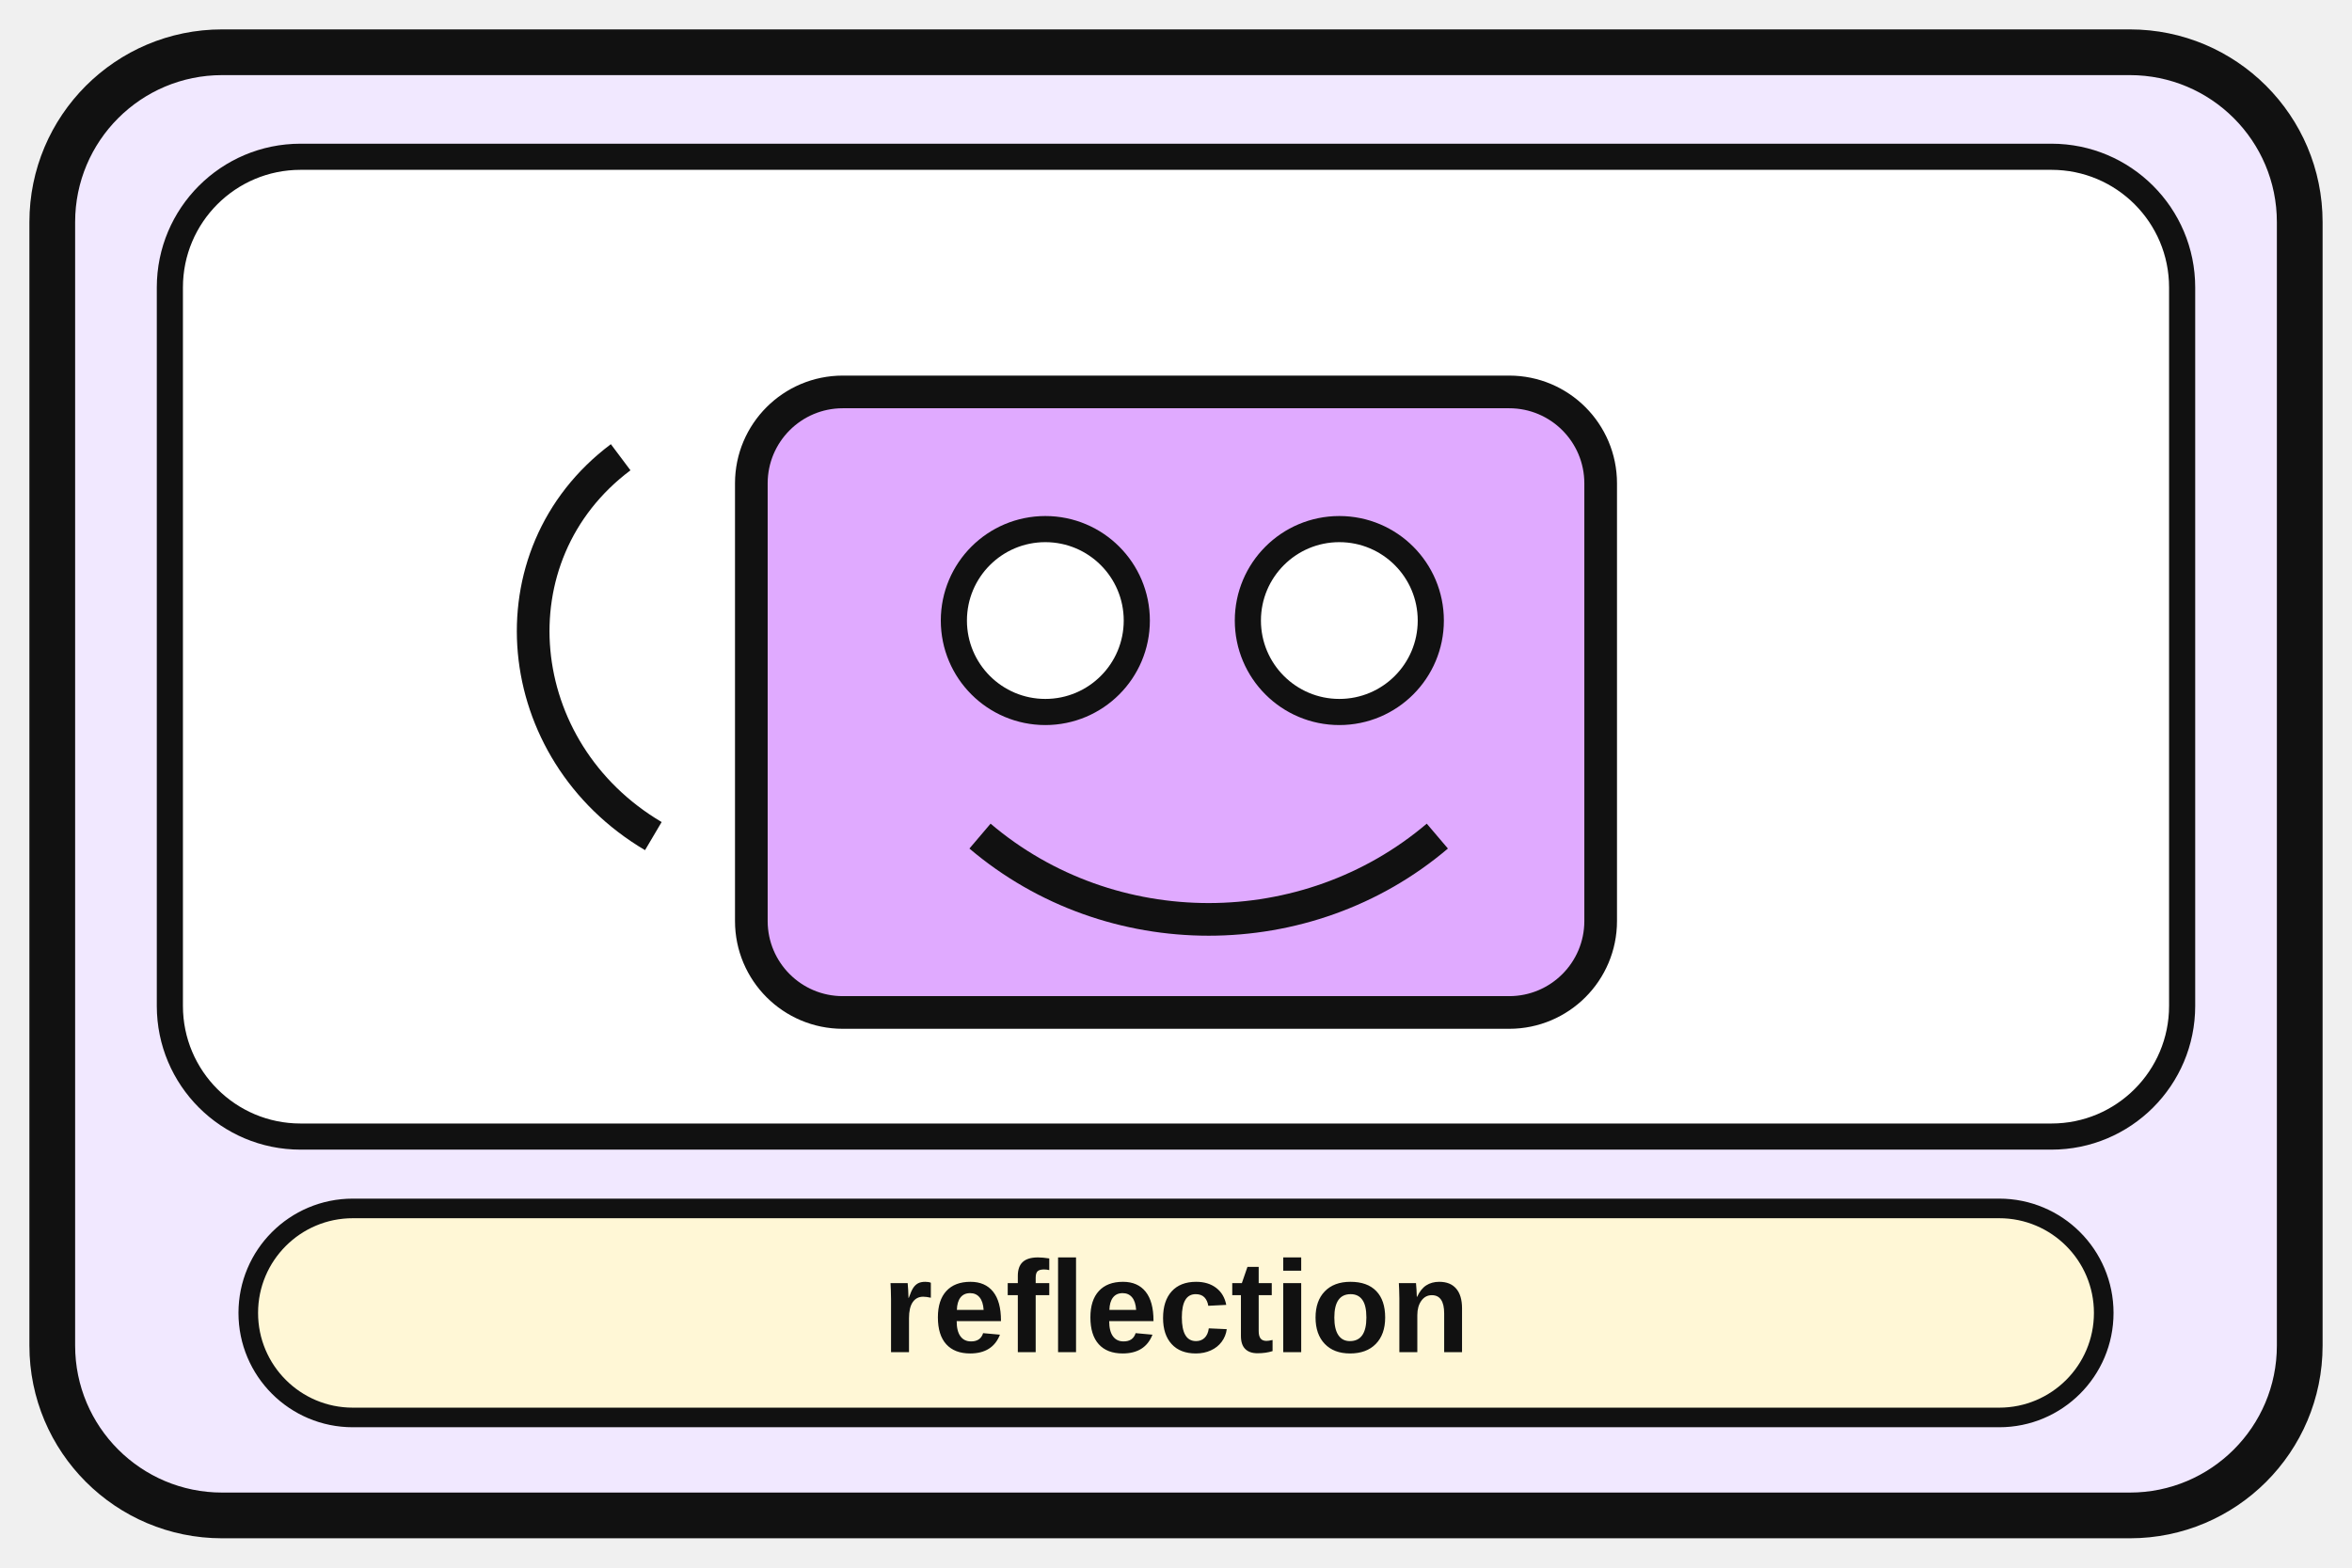
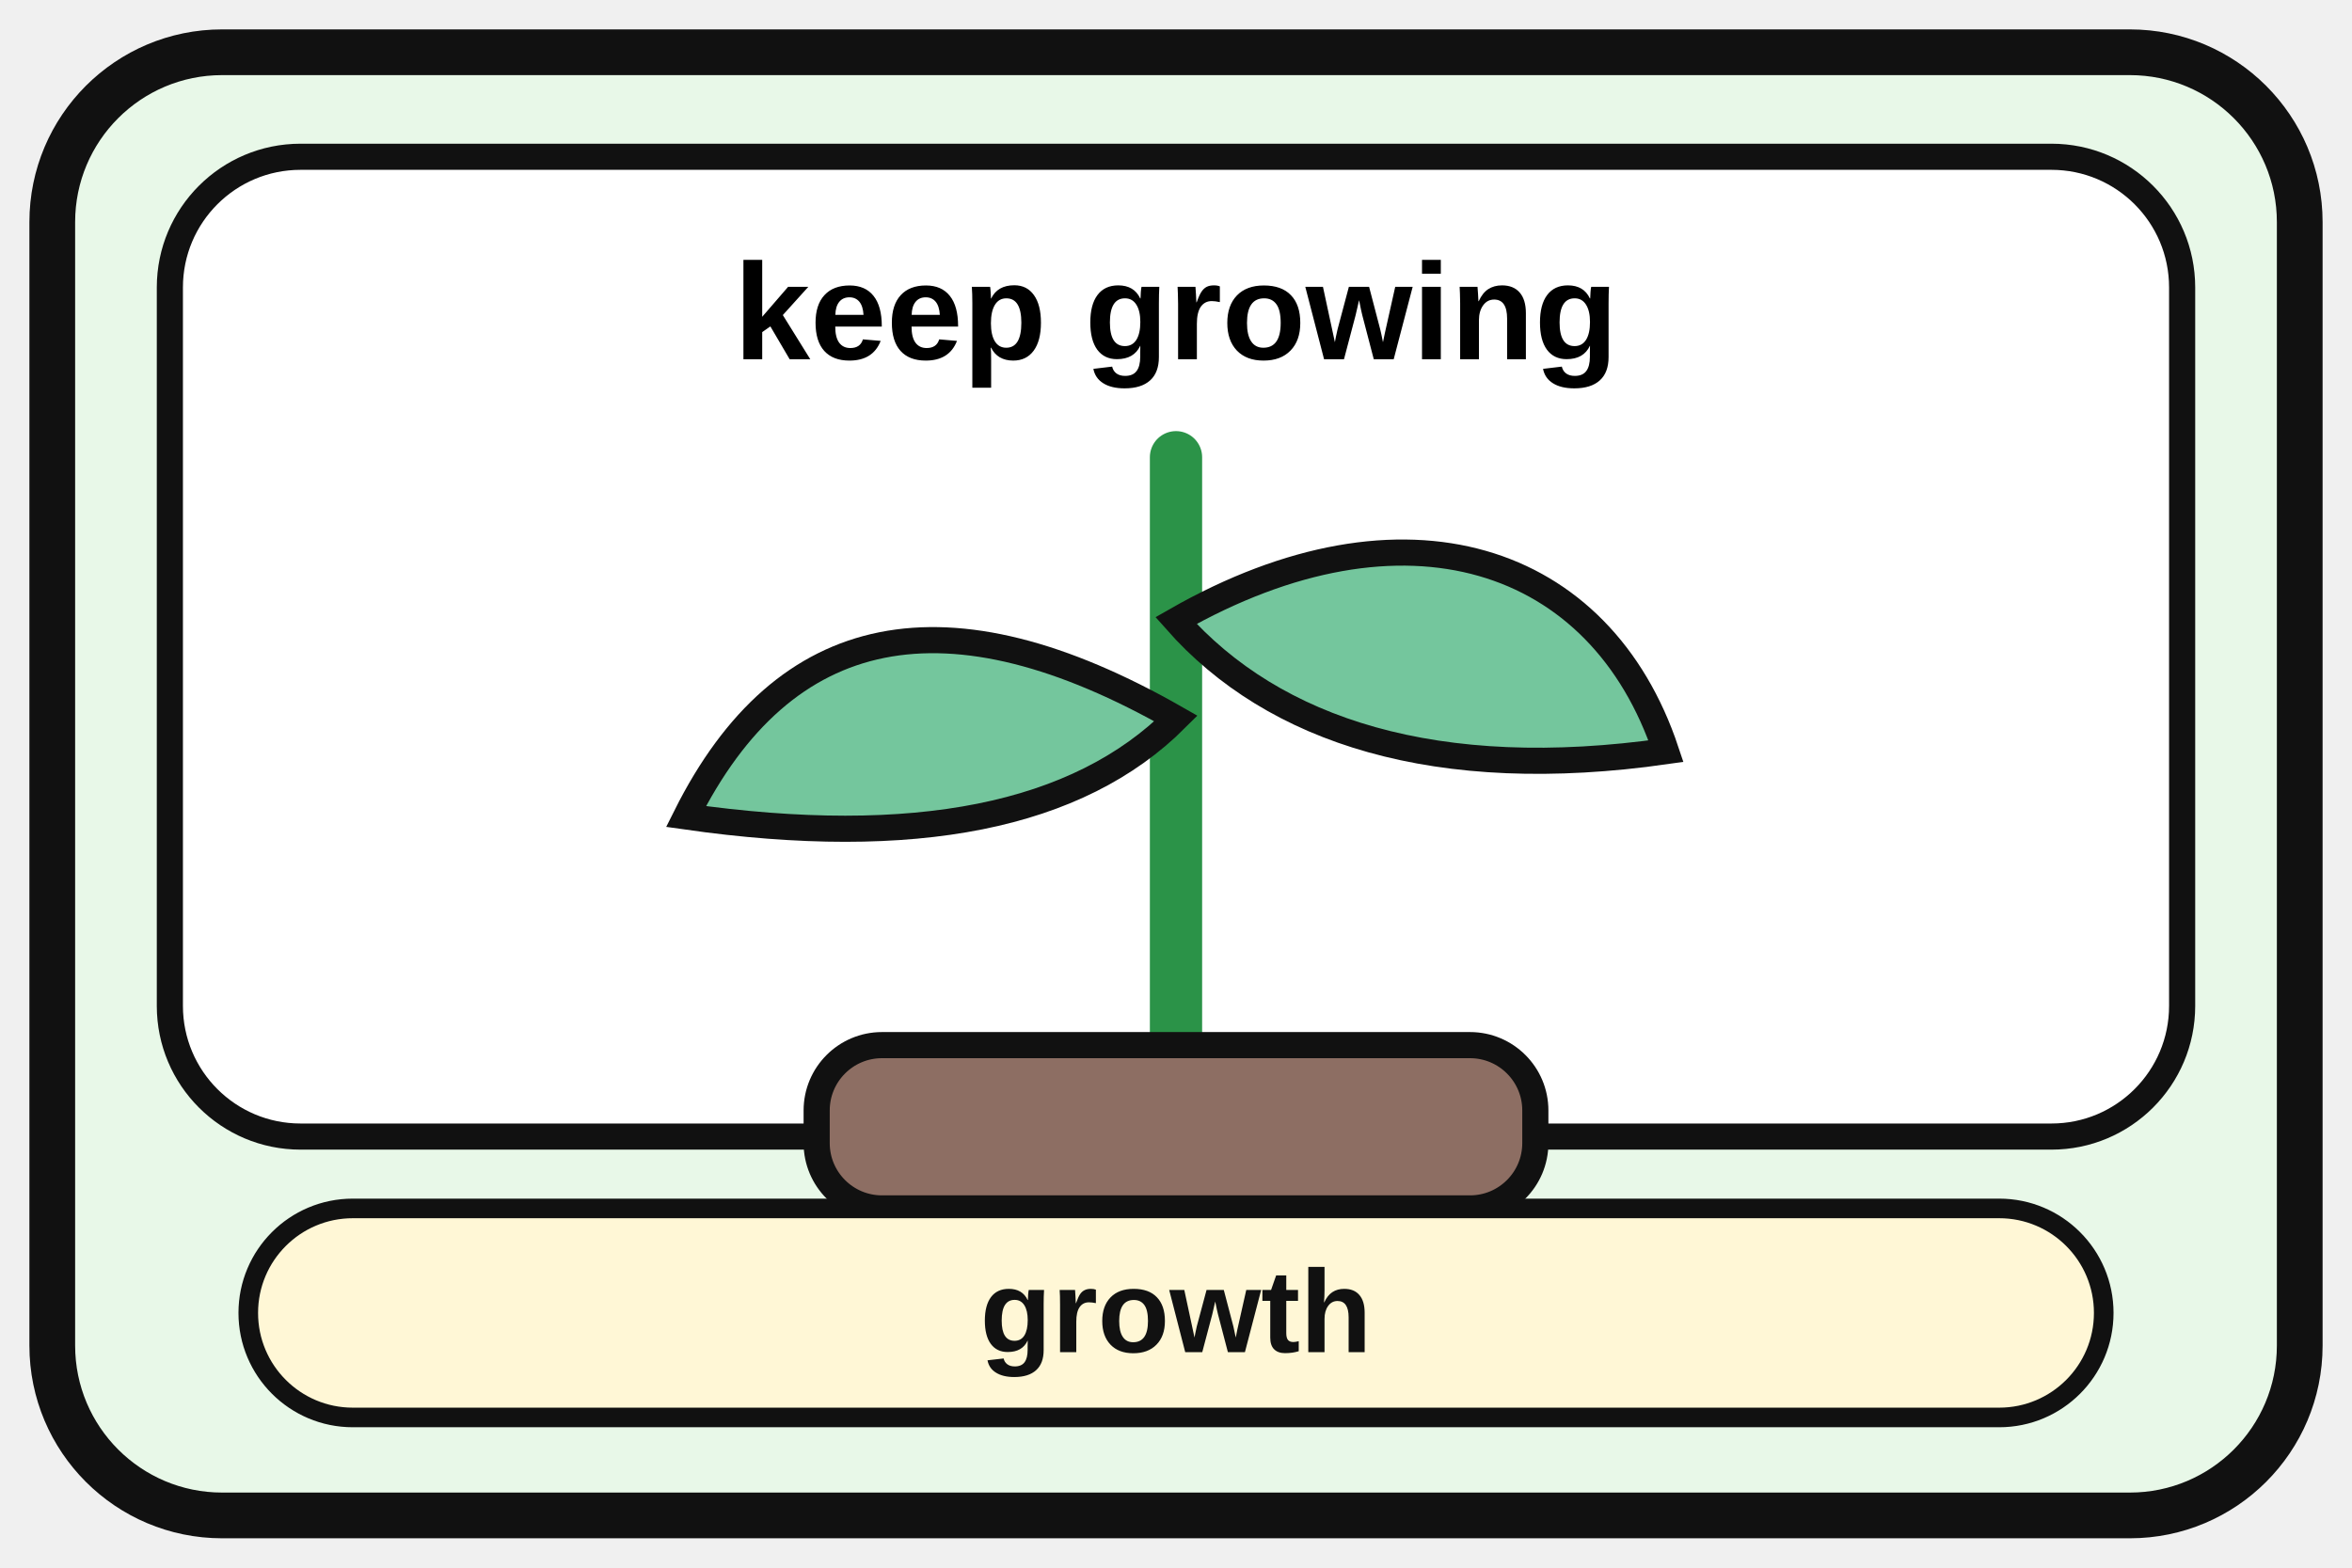
<svg xmlns="http://www.w3.org/2000/svg" viewBox="0 0 360 240">
-   <rect x="8" y="8" width="344" height="224" rx="26" fill="#f1e8ff" stroke="#111" stroke-width="7" />
+   <rect x="8" y="8" width="344" height="224" rx="26" fill="#e8f8e8" stroke="#111" stroke-width="7" />
  <rect x="26" y="24" width="308" height="150" rx="20" fill="white" stroke="#111" stroke-width="4" />
-   <rect x="115" y="60" width="130" height="95" rx="14" fill="#e0aaff" stroke="#111" stroke-width="5" />
-   <circle cx="160" cy="95" r="14" fill="white" stroke="#111" stroke-width="4" />
-   <circle cx="205" cy="95" r="14" fill="white" stroke="#111" stroke-width="4" />
-   <path d="M150 128 C170 145 200 145 220 128" fill="none" stroke="#111" stroke-width="5" />
-   <path d="M95 70 C75 85 78 115 100 128" fill="none" stroke="#111" stroke-width="5" />
+   <path d="M180 160 C180 125 180 95 180 70" stroke="#2b9348" stroke-width="8" stroke-linecap="round" />
+   <path d="M180 110 C145 90 120 95 105 125 C140 130 165 125 180 110Z" fill="#74c69d" stroke="#111" stroke-width="4" />
+   <path d="M180 95 C215 75 245 85 255 115 C220 120 195 112 180 95Z" fill="#74c69d" stroke="#111" stroke-width="4" />
+   <rect x="125" y="160" width="110" height="25" rx="10" fill="#8d6e63" stroke="#111" stroke-width="4" />
+   <text x="180" y="55" text-anchor="middle" font-family="Arial" font-size="21" font-weight="900">keep growing</text>
  <rect x="38" y="185" width="284" height="32" rx="16" fill="#fff7d6" stroke="#111" stroke-width="3" />
-   <text x="180" y="207" text-anchor="middle" font-family="Arial, sans-serif" font-size="20" font-weight="900" fill="#111">reflection</text>
+   <text x="180" y="207" text-anchor="middle" font-family="Arial, sans-serif" font-size="18" font-weight="900" fill="#111">growth</text>
</svg>
